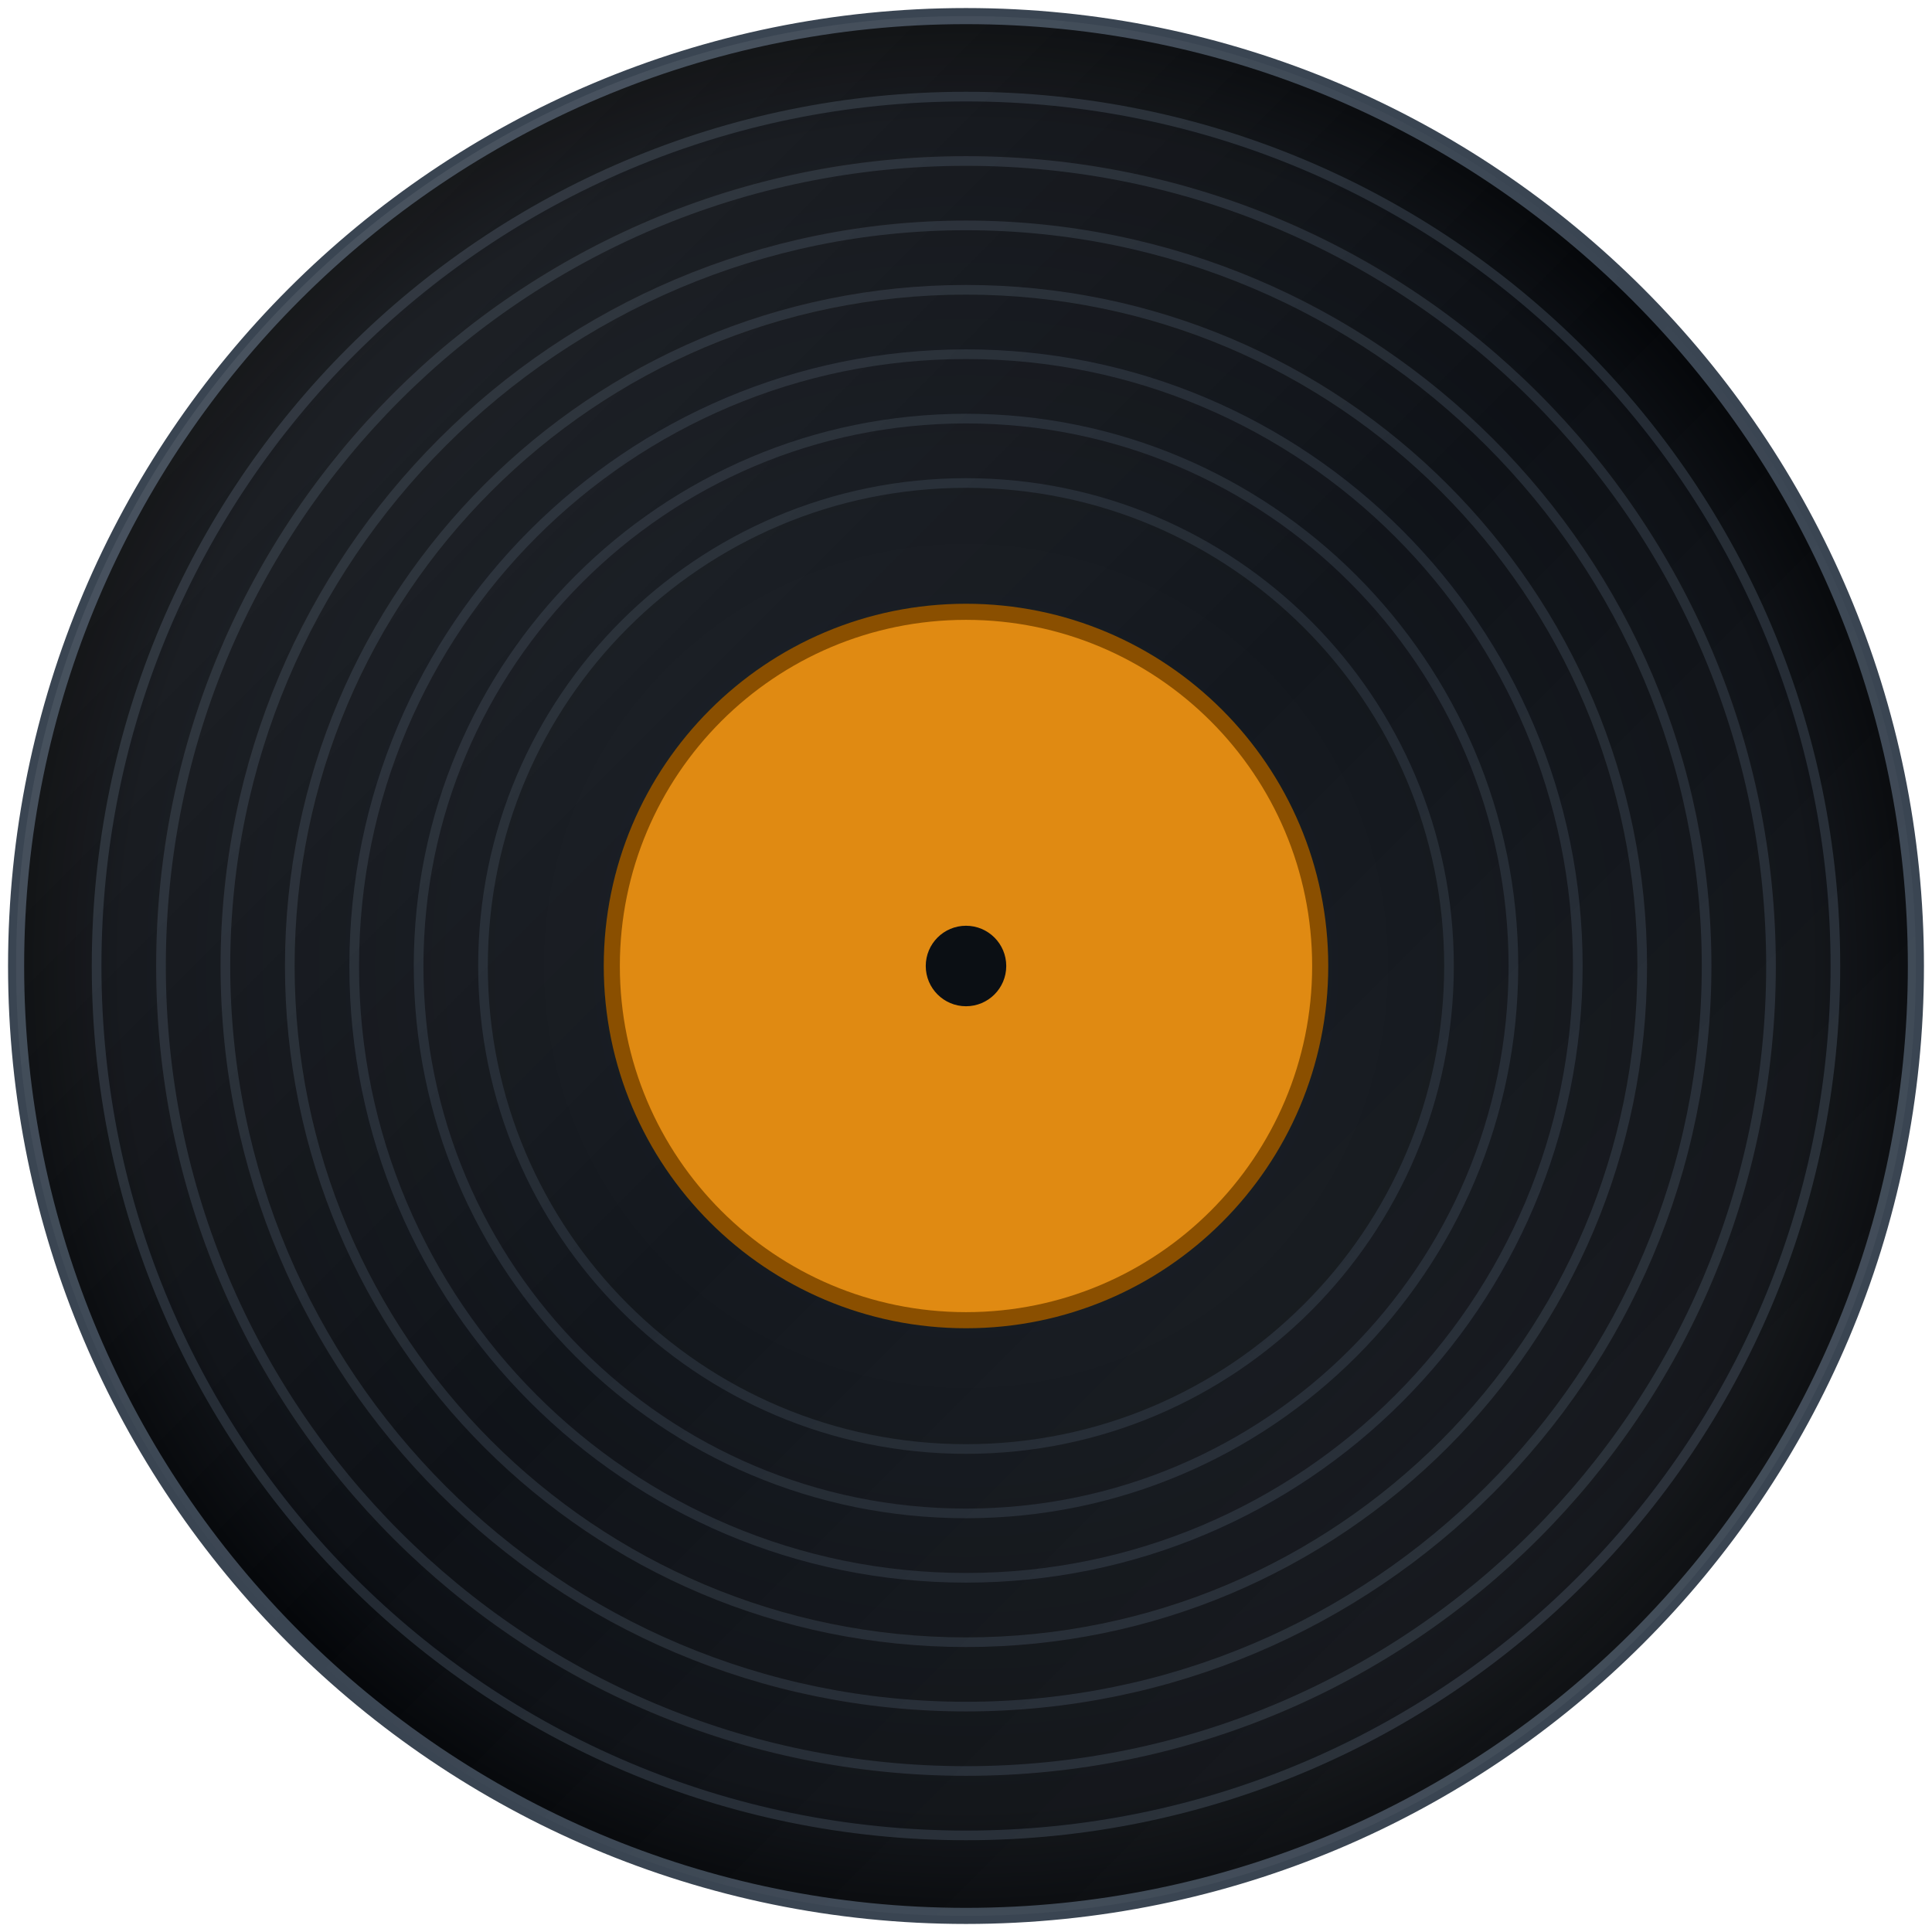
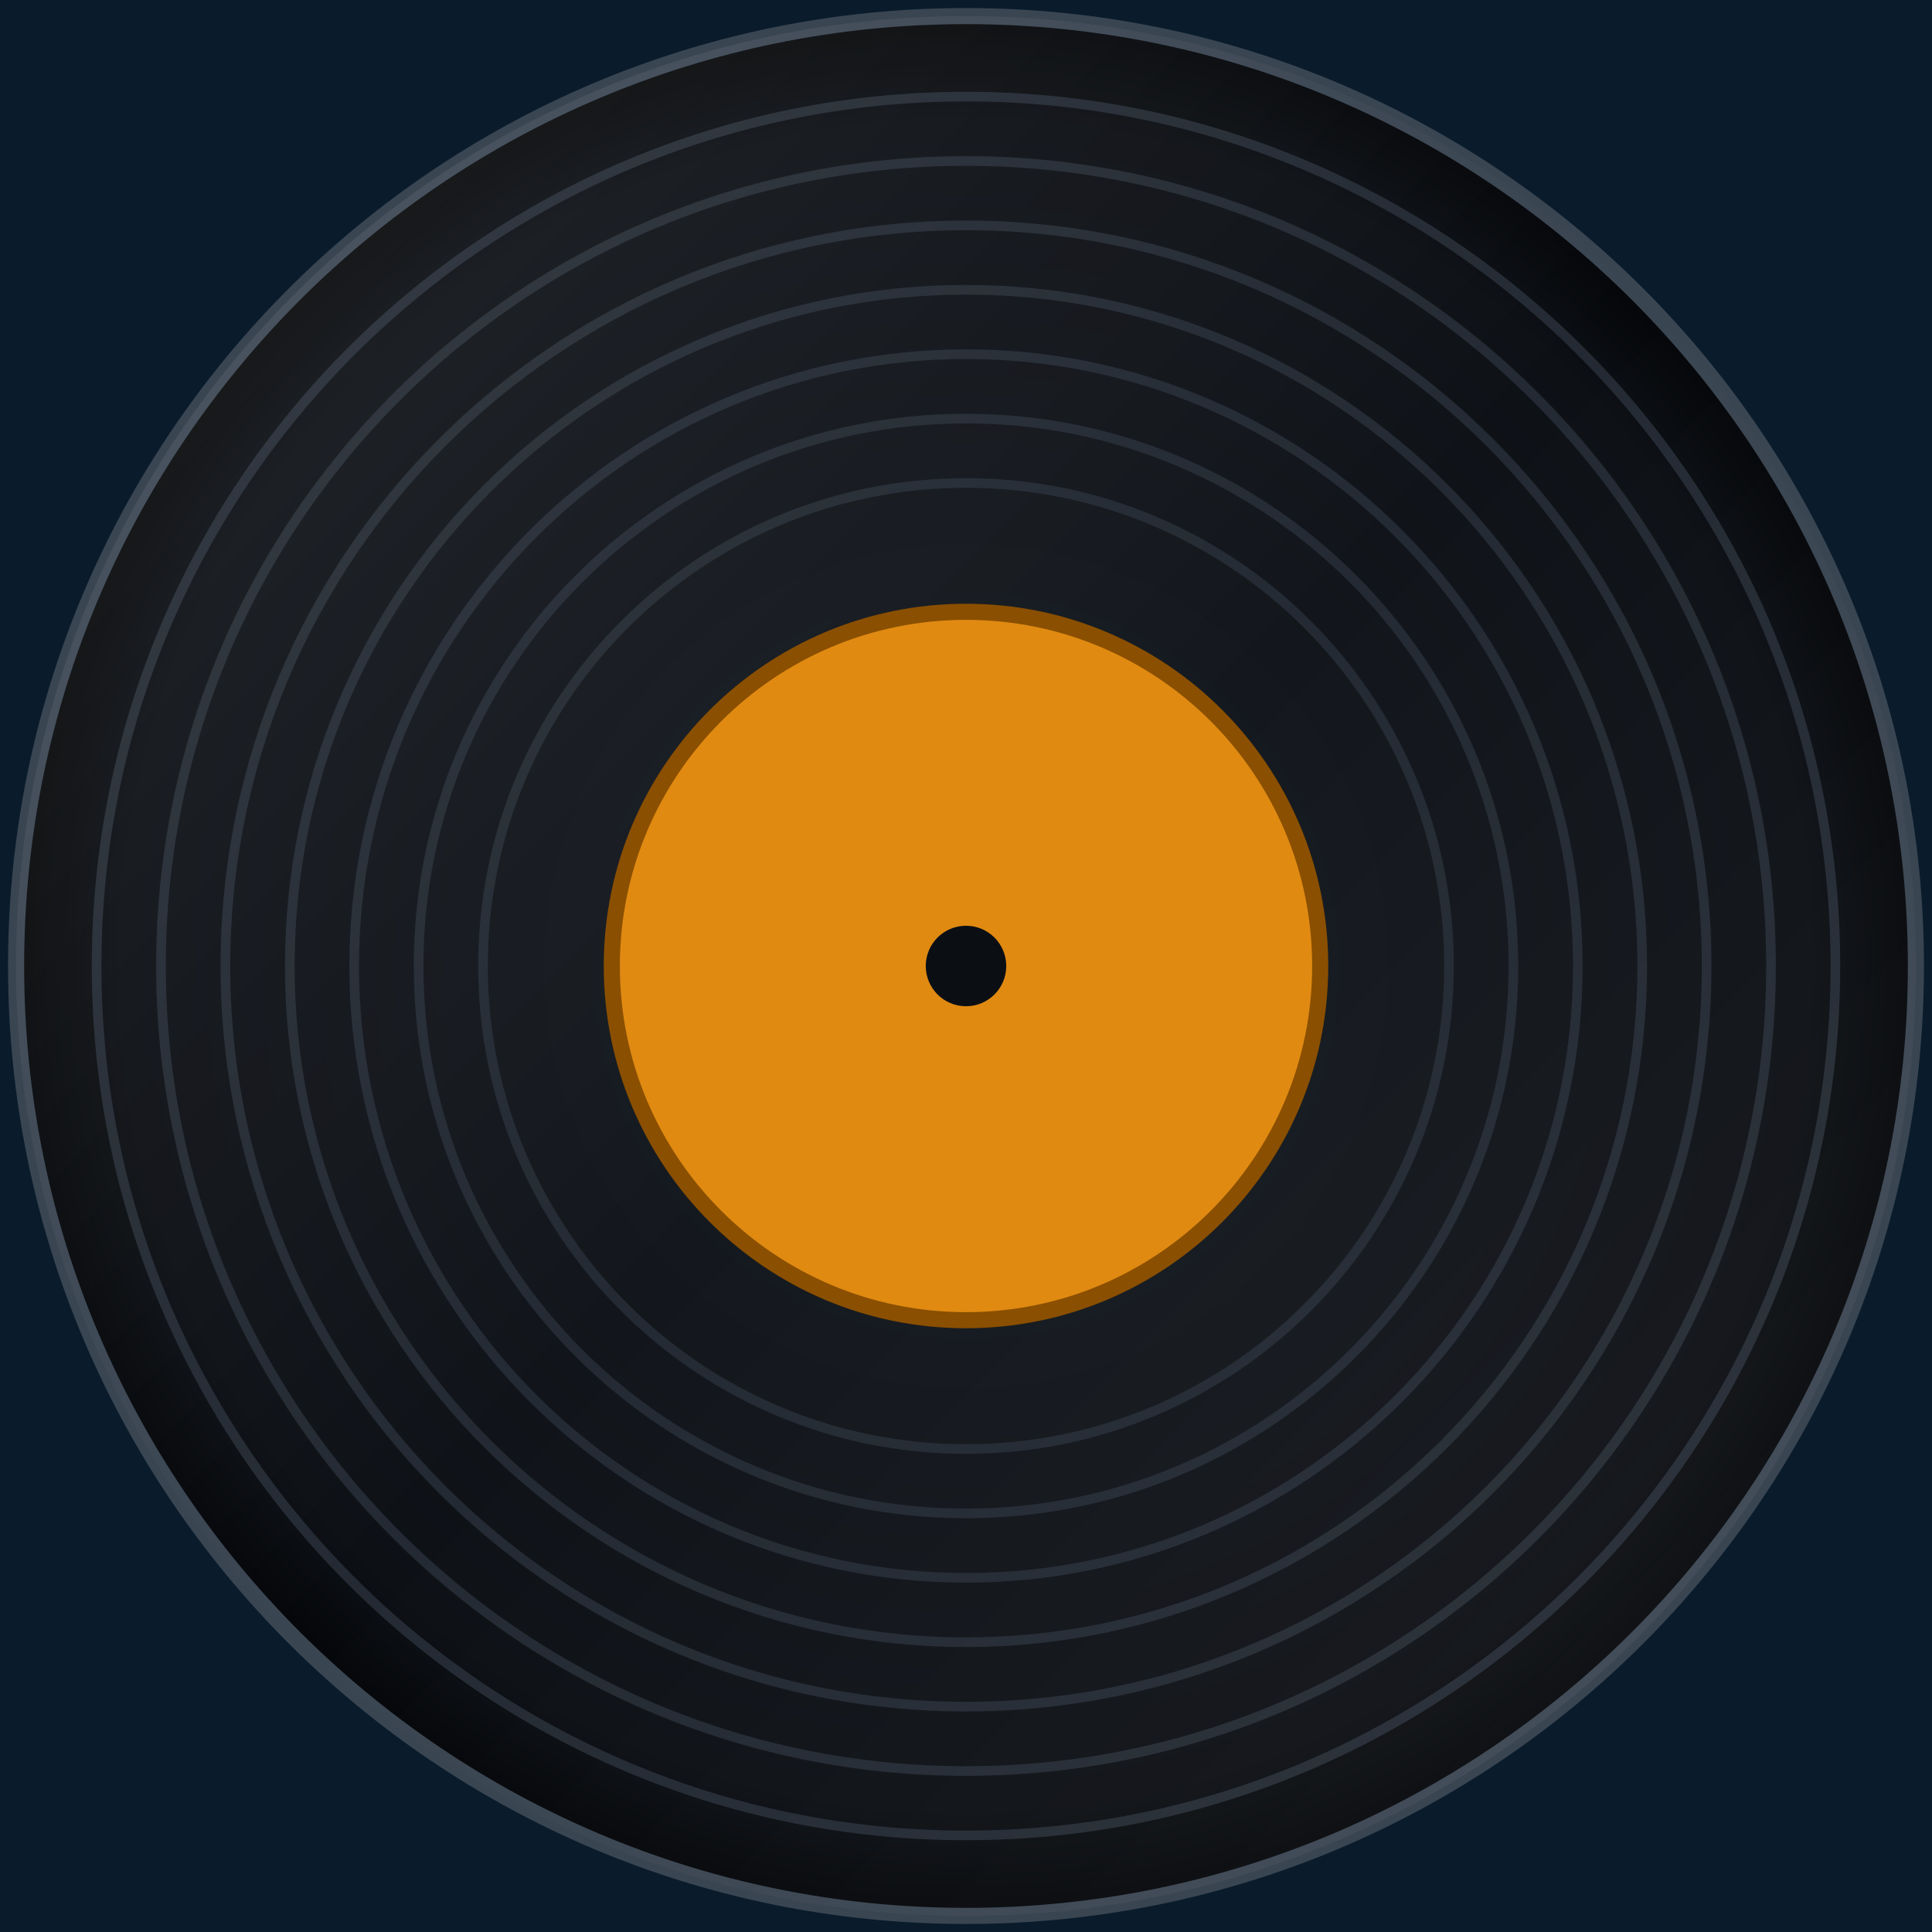
<svg xmlns="http://www.w3.org/2000/svg" width="120" height="120" viewBox="0 0 120 120">
  <defs>
    <radialGradient id="v" cx="0.5" cy="0.5" r="0.5">
      <stop offset="0" stop-color="#1a1f26" />
      <stop offset="0.9" stop-color="#0d1015" />
      <stop offset="1" stop-color="#05070a" />
    </radialGradient>
    <linearGradient id="shine" x1="0" y1="0" x2="1" y2="1">
      <stop offset="0" stop-color="#ffffff" stop-opacity="0.10" />
      <stop offset="0.5" stop-color="#ffffff" stop-opacity="0" />
      <stop offset="1" stop-color="#ffffff" stop-opacity="0.06" />
    </linearGradient>
  </defs>
+   <rect x="0" y="0" width="120" height="120" fill="#0a1c2c" />
  <circle cx="60" cy="60" r="59" fill="url(#v)" stroke="#3a4552" stroke-width="1" />
  <g fill="none" stroke="#232a33" stroke-width="0.6">
    <circle cx="60" cy="60" r="54" />
    <circle cx="60" cy="60" r="50" />
    <circle cx="60" cy="60" r="46" />
    <circle cx="60" cy="60" r="42" />
    <circle cx="60" cy="60" r="38" />
    <circle cx="60" cy="60" r="34" />
    <circle cx="60" cy="60" r="30" />
  </g>
  <circle cx="60" cy="60" r="59" fill="url(#shine)" />
  <circle cx="60" cy="60" r="22" fill="#e08a12" />
  <circle cx="60" cy="60" r="22" fill="none" stroke="#8a4f00" stroke-width="1" />
  <circle cx="60" cy="60" r="2.5" fill="#0b0f14" />
</svg>
